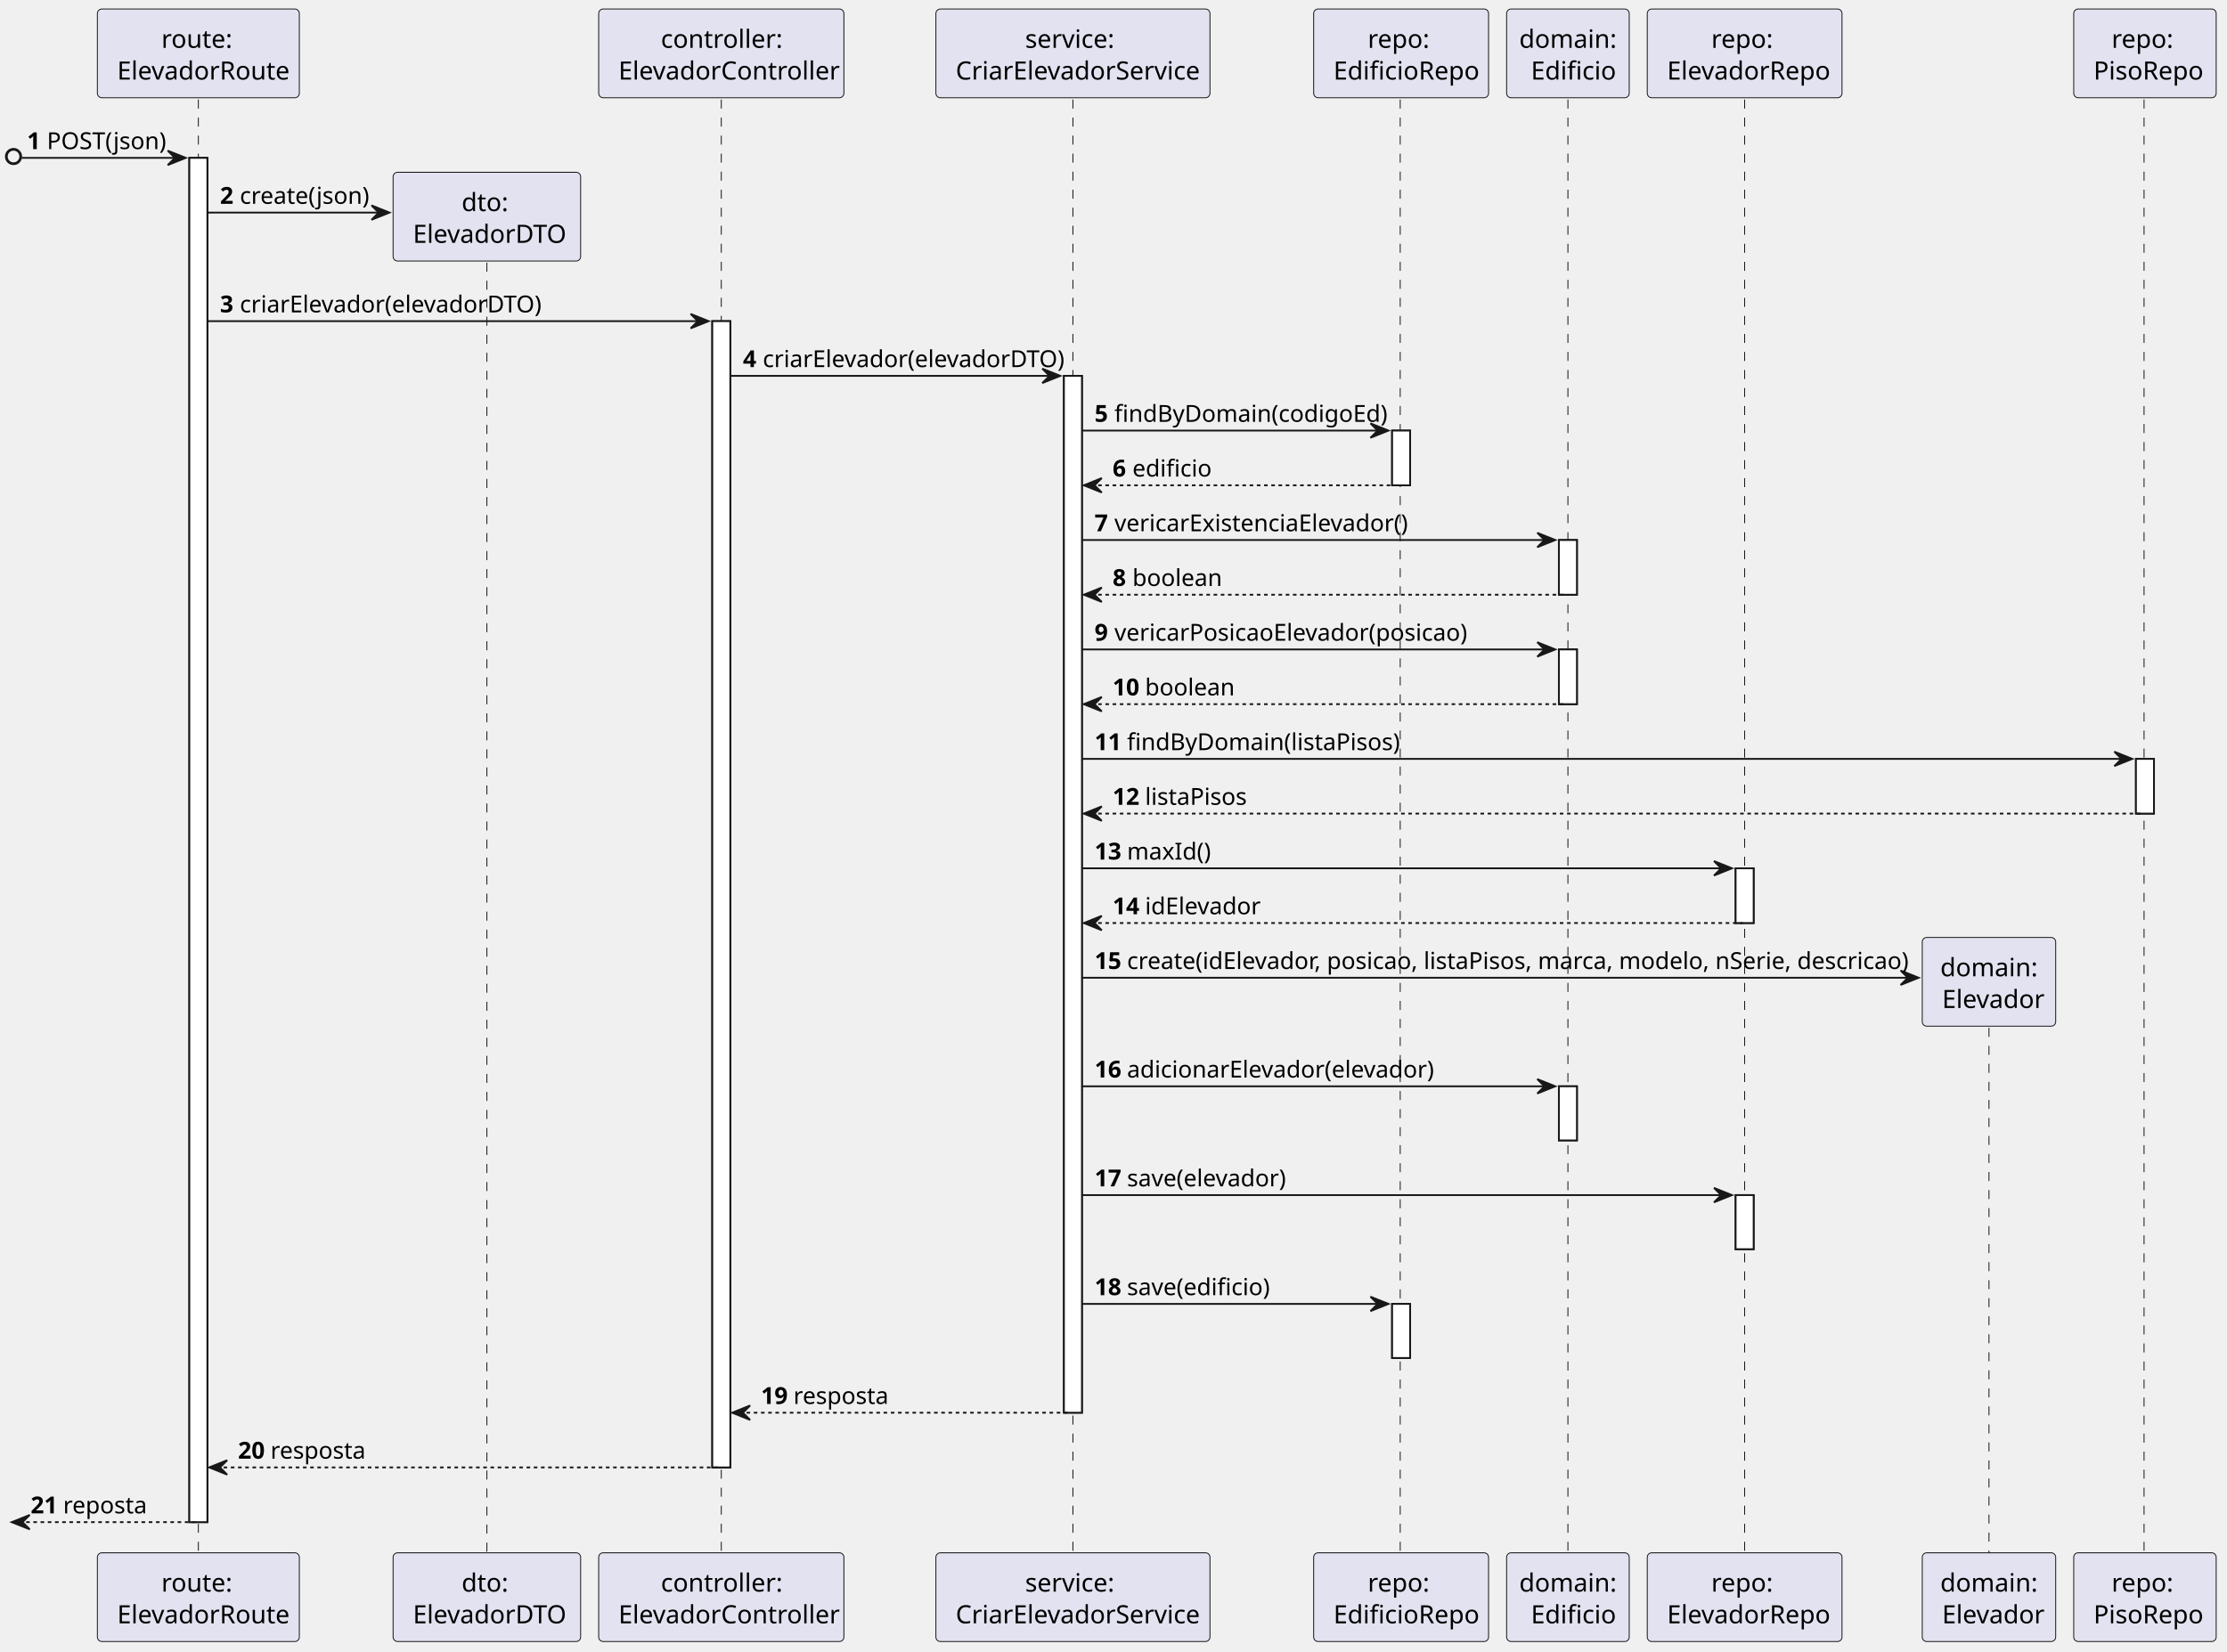
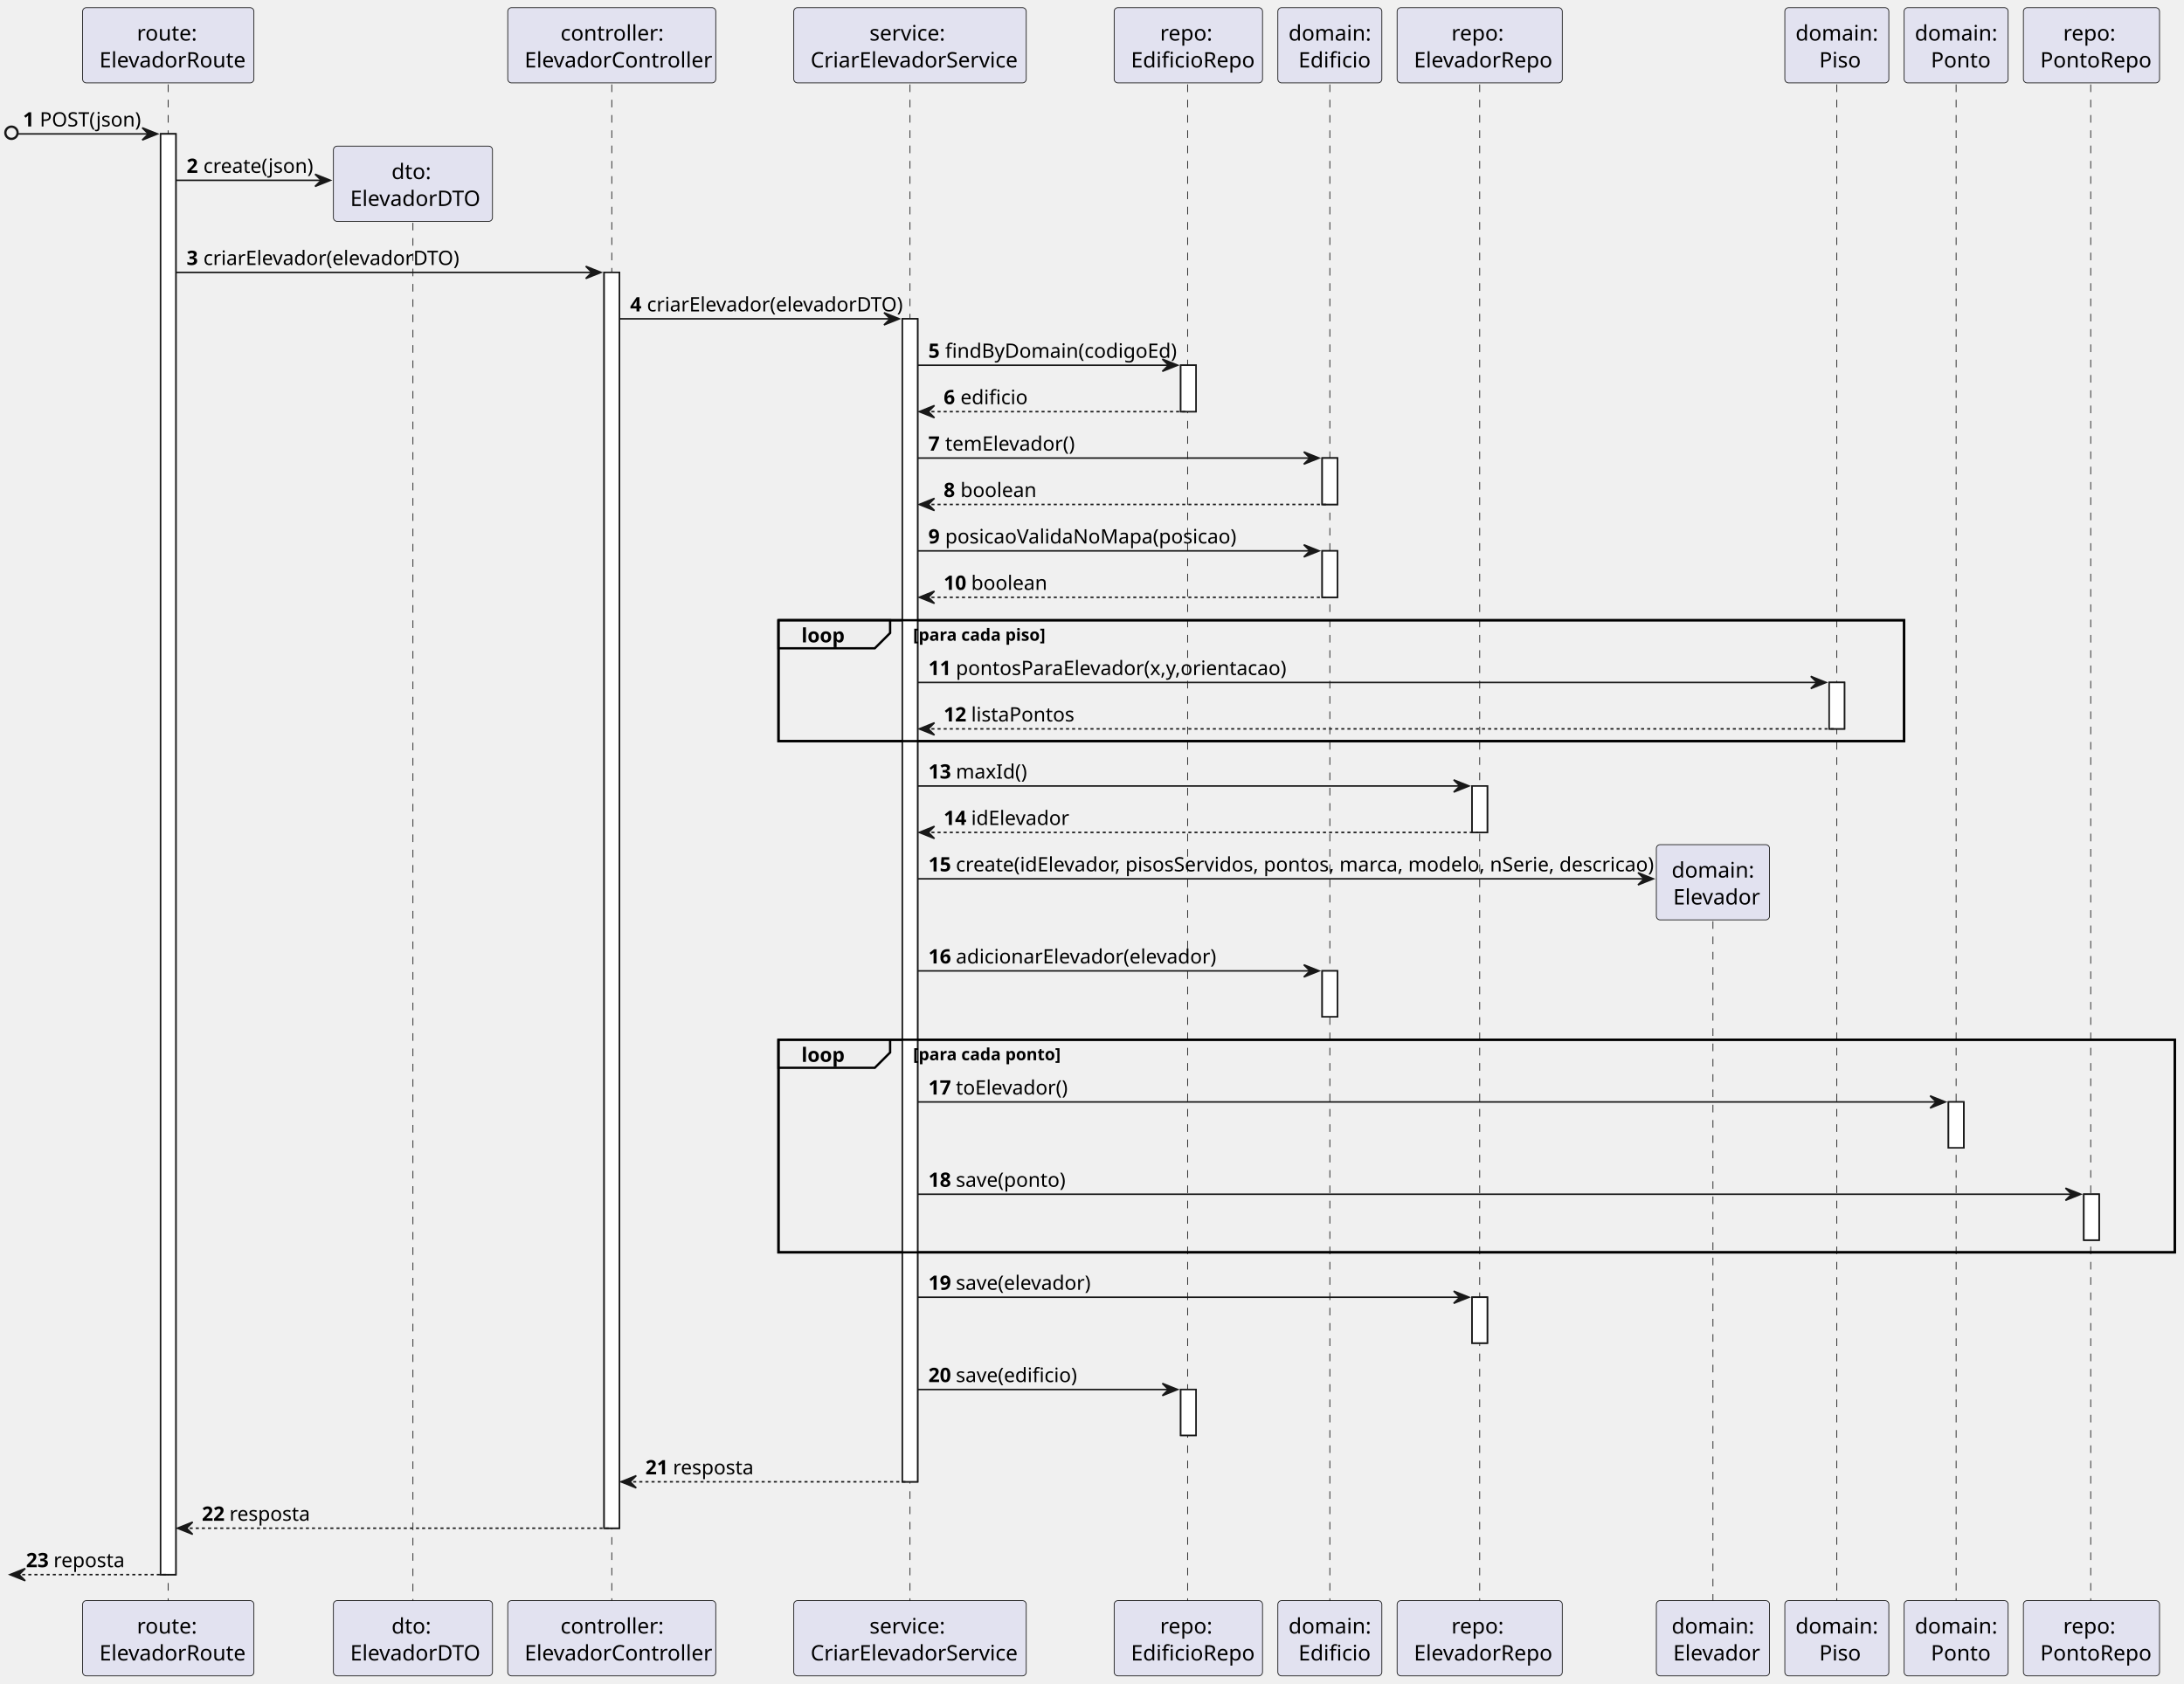
- <svg xmlns="http://www.w3.org/2000/svg" contentStyleType="text/css" height="916px" preserveAspectRatio="none" style="width:1235px;height:916px;background:#FFFFFF;" version="1.1" viewBox="0 0 1235 916" width="1235px" zoomAndPan="magnify">
+ <svg xmlns="http://www.w3.org/2000/svg" contentStyleType="text/css" height="1101px" preserveAspectRatio="none" style="width:1428px;height:1101px;background:#FFFFFF;" version="1.1" viewBox="0 0 1428 1101" width="1428px" zoomAndPan="magnify">
  <defs />
  <g>
-     <rect fill="#FFFFFF" height="756.766" style="stroke:#181818;stroke-width:1.0;" width="10" x="105" y="87.57" />
-     <rect fill="#FFFFFF" height="635.844" style="stroke:#181818;stroke-width:1.0;" width="10" x="395" y="178.141" />
-     <rect fill="#FFFFFF" height="575.141" style="stroke:#181818;stroke-width:1.0;" width="10" x="590" y="208.492" />
+     <rect fill="#FFFFFF" height="942.172" style="stroke:#181818;stroke-width:1.0;" width="10" x="105" y="87.57" />
+     <rect fill="#FFFFFF" height="821.25" style="stroke:#181818;stroke-width:1.0;" width="10" x="395" y="178.141" />
+     <rect fill="#FFFFFF" height="760.547" style="stroke:#181818;stroke-width:1.0;" width="10" x="590" y="208.492" />
    <rect fill="#FFFFFF" height="30.352" style="stroke:#181818;stroke-width:1.0;" width="10" x="772" y="238.844" />
-     <rect fill="#FFFFFF" height="30" style="stroke:#181818;stroke-width:1.0;" width="10" x="772" y="723.281" />
+     <rect fill="#FFFFFF" height="30" style="stroke:#181818;stroke-width:1.0;" width="10" x="772" y="908.688" />
    <rect fill="#FFFFFF" height="30.352" style="stroke:#181818;stroke-width:1.0;" width="10" x="864.5" y="299.547" />
    <rect fill="#FFFFFF" height="30.352" style="stroke:#181818;stroke-width:1.0;" width="10" x="864.5" y="360.25" />
-     <rect fill="#FFFFFF" height="30" style="stroke:#181818;stroke-width:1.0;" width="10" x="864.5" y="602.578" />
-     <rect fill="#FFFFFF" height="30.352" style="stroke:#181818;stroke-width:1.0;" width="10" x="962.5" y="481.656" />
-     <rect fill="#FFFFFF" height="30" style="stroke:#181818;stroke-width:1.0;" width="10" x="962.5" y="662.93" />
-     <rect fill="#FFFFFF" height="30.352" style="stroke:#181818;stroke-width:1.0;" width="10" x="1184.5" y="420.953" />
-     <line style="stroke:#181818;stroke-width:0.5;stroke-dasharray:5.0,5.0;" x1="110" x2="110" y1="55.219" y2="862.336" />
-     <line style="stroke:#181818;stroke-width:0.5;stroke-dasharray:5.0,5.0;" x1="270" x2="270" y1="135.68" y2="862.336" />
-     <line style="stroke:#181818;stroke-width:0.5;stroke-dasharray:5.0,5.0;" x1="400" x2="400" y1="55.219" y2="862.336" />
-     <line style="stroke:#181818;stroke-width:0.5;stroke-dasharray:5.0,5.0;" x1="595" x2="595" y1="55.219" y2="862.336" />
-     <line style="stroke:#181818;stroke-width:0.5;stroke-dasharray:5.0,5.0;" x1="776.5" x2="776.5" y1="55.219" y2="862.336" />
-     <line style="stroke:#181818;stroke-width:0.5;stroke-dasharray:5.0,5.0;" x1="869.5" x2="869.5" y1="55.219" y2="862.336" />
-     <line style="stroke:#181818;stroke-width:0.5;stroke-dasharray:5.0,5.0;" x1="967.5" x2="967.5" y1="55.219" y2="862.336" />
-     <line style="stroke:#181818;stroke-width:0.5;stroke-dasharray:5.0,5.0;" x1="1103" x2="1103" y1="560.117" y2="862.336" />
-     <line style="stroke:#181818;stroke-width:0.5;stroke-dasharray:5.0,5.0;" x1="1189" x2="1189" y1="55.219" y2="862.336" />
+     <rect fill="#FFFFFF" height="30" style="stroke:#181818;stroke-width:1.0;" width="10" x="864.5" y="634.93" />
+     <rect fill="#FFFFFF" height="30.352" style="stroke:#181818;stroke-width:1.0;" width="10" x="962.5" y="514.008" />
+     <rect fill="#FFFFFF" height="30" style="stroke:#181818;stroke-width:1.0;" width="10" x="962.5" y="848.336" />
+     <rect fill="#FFFFFF" height="30.352" style="stroke:#181818;stroke-width:1.0;" width="10" x="1196" y="446.305" />
+     <rect fill="#FFFFFF" height="30" style="stroke:#181818;stroke-width:1.0;" width="10" x="1274" y="720.633" />
+     <rect fill="#FFFFFF" height="30" style="stroke:#181818;stroke-width:1.0;" width="10" x="1362.5" y="780.984" />
+     <rect fill="none" height="79.055" style="stroke:#000000;stroke-width:1.5;" width="736" x="509" y="405.602" />
+     <rect fill="none" height="139.055" style="stroke:#000000;stroke-width:1.5;" width="913" x="509" y="679.93" />
+     <line style="stroke:#181818;stroke-width:0.5;stroke-dasharray:5.0,5.0;" x1="110" x2="110" y1="55.219" y2="1047.742" />
+     <line style="stroke:#181818;stroke-width:0.5;stroke-dasharray:5.0,5.0;" x1="270" x2="270" y1="135.68" y2="1047.742" />
+     <line style="stroke:#181818;stroke-width:0.5;stroke-dasharray:5.0,5.0;" x1="400" x2="400" y1="55.219" y2="1047.742" />
+     <line style="stroke:#181818;stroke-width:0.5;stroke-dasharray:5.0,5.0;" x1="595" x2="595" y1="55.219" y2="1047.742" />
+     <line style="stroke:#181818;stroke-width:0.5;stroke-dasharray:5.0,5.0;" x1="776.5" x2="776.5" y1="55.219" y2="1047.742" />
+     <line style="stroke:#181818;stroke-width:0.5;stroke-dasharray:5.0,5.0;" x1="869.5" x2="869.5" y1="55.219" y2="1047.742" />
+     <line style="stroke:#181818;stroke-width:0.5;stroke-dasharray:5.0,5.0;" x1="967.5" x2="967.5" y1="55.219" y2="1047.742" />
+     <line style="stroke:#181818;stroke-width:0.5;stroke-dasharray:5.0,5.0;" x1="1120" x2="1120" y1="592.469" y2="1047.742" />
+     <line style="stroke:#181818;stroke-width:0.5;stroke-dasharray:5.0,5.0;" x1="1201" x2="1201" y1="55.219" y2="1047.742" />
+     <line style="stroke:#181818;stroke-width:0.5;stroke-dasharray:5.0,5.0;" x1="1279" x2="1279" y1="55.219" y2="1047.742" />
+     <line style="stroke:#181818;stroke-width:0.5;stroke-dasharray:5.0,5.0;" x1="1367" x2="1367" y1="55.219" y2="1047.742" />
    <rect fill="#E2E2F0" height="49.219" rx="2.5" ry="2.5" style="stroke:#181818;stroke-width:0.5;" width="112" x="54" y="5" />
    <text fill="#000000" font-family="sans-serif" font-size="14" lengthAdjust="spacing" textLength="37" x="89.5" y="26.533">route:</text>
    <text fill="#000000" font-family="sans-serif" font-size="14" lengthAdjust="spacing" textLength="94" x="65" y="44.143">ElevadorRoute</text>
-     <rect fill="#E2E2F0" height="49.219" rx="2.5" ry="2.5" style="stroke:#181818;stroke-width:0.5;" width="112" x="54" y="861.336" />
-     <text fill="#000000" font-family="sans-serif" font-size="14" lengthAdjust="spacing" textLength="37" x="89.5" y="882.869">route:</text>
-     <text fill="#000000" font-family="sans-serif" font-size="14" lengthAdjust="spacing" textLength="94" x="65" y="900.479">ElevadorRoute</text>
-     <rect fill="#E2E2F0" height="49.219" rx="2.5" ry="2.5" style="stroke:#181818;stroke-width:0.5;" width="104" x="218" y="861.336" />
-     <text fill="#000000" font-family="sans-serif" font-size="14" lengthAdjust="spacing" textLength="24" x="256" y="882.869">dto:</text>
-     <text fill="#000000" font-family="sans-serif" font-size="14" lengthAdjust="spacing" textLength="86" x="229" y="900.479">ElevadorDTO</text>
+     <rect fill="#E2E2F0" height="49.219" rx="2.5" ry="2.5" style="stroke:#181818;stroke-width:0.5;" width="112" x="54" y="1046.742" />
+     <text fill="#000000" font-family="sans-serif" font-size="14" lengthAdjust="spacing" textLength="37" x="89.5" y="1068.275">route:</text>
+     <text fill="#000000" font-family="sans-serif" font-size="14" lengthAdjust="spacing" textLength="94" x="65" y="1085.885">ElevadorRoute</text>
+     <rect fill="#E2E2F0" height="49.219" rx="2.5" ry="2.5" style="stroke:#181818;stroke-width:0.5;" width="104" x="218" y="1046.742" />
+     <text fill="#000000" font-family="sans-serif" font-size="14" lengthAdjust="spacing" textLength="24" x="256" y="1068.275">dto:</text>
+     <text fill="#000000" font-family="sans-serif" font-size="14" lengthAdjust="spacing" textLength="86" x="229" y="1085.885">ElevadorDTO</text>
    <rect fill="#E2E2F0" height="49.219" rx="2.5" ry="2.5" style="stroke:#181818;stroke-width:0.5;" width="136" x="332" y="5" />
    <text fill="#000000" font-family="sans-serif" font-size="14" lengthAdjust="spacing" textLength="63" x="366.5" y="26.533">controller:</text>
    <text fill="#000000" font-family="sans-serif" font-size="14" lengthAdjust="spacing" textLength="118" x="343" y="44.143">ElevadorController</text>
-     <rect fill="#E2E2F0" height="49.219" rx="2.5" ry="2.5" style="stroke:#181818;stroke-width:0.5;" width="136" x="332" y="861.336" />
-     <text fill="#000000" font-family="sans-serif" font-size="14" lengthAdjust="spacing" textLength="63" x="366.5" y="882.869">controller:</text>
-     <text fill="#000000" font-family="sans-serif" font-size="14" lengthAdjust="spacing" textLength="118" x="343" y="900.479">ElevadorController</text>
+     <rect fill="#E2E2F0" height="49.219" rx="2.5" ry="2.5" style="stroke:#181818;stroke-width:0.5;" width="136" x="332" y="1046.742" />
+     <text fill="#000000" font-family="sans-serif" font-size="14" lengthAdjust="spacing" textLength="63" x="366.5" y="1068.275">controller:</text>
+     <text fill="#000000" font-family="sans-serif" font-size="14" lengthAdjust="spacing" textLength="118" x="343" y="1085.885">ElevadorController</text>
    <rect fill="#E2E2F0" height="49.219" rx="2.5" ry="2.5" style="stroke:#181818;stroke-width:0.5;" width="152" x="519" y="5" />
    <text fill="#000000" font-family="sans-serif" font-size="14" lengthAdjust="spacing" textLength="49" x="568.5" y="26.533">service:</text>
    <text fill="#000000" font-family="sans-serif" font-size="14" lengthAdjust="spacing" textLength="134" x="530" y="44.143">CriarElevadorService</text>
-     <rect fill="#E2E2F0" height="49.219" rx="2.5" ry="2.5" style="stroke:#181818;stroke-width:0.5;" width="152" x="519" y="861.336" />
-     <text fill="#000000" font-family="sans-serif" font-size="14" lengthAdjust="spacing" textLength="49" x="568.5" y="882.869">service:</text>
-     <text fill="#000000" font-family="sans-serif" font-size="14" lengthAdjust="spacing" textLength="134" x="530" y="900.479">CriarElevadorService</text>
+     <rect fill="#E2E2F0" height="49.219" rx="2.5" ry="2.5" style="stroke:#181818;stroke-width:0.5;" width="152" x="519" y="1046.742" />
+     <text fill="#000000" font-family="sans-serif" font-size="14" lengthAdjust="spacing" textLength="49" x="568.5" y="1068.275">service:</text>
+     <text fill="#000000" font-family="sans-serif" font-size="14" lengthAdjust="spacing" textLength="134" x="530" y="1085.885">CriarElevadorService</text>
    <rect fill="#E2E2F0" height="49.219" rx="2.5" ry="2.5" style="stroke:#181818;stroke-width:0.5;" width="97" x="728.5" y="5" />
    <text fill="#000000" font-family="sans-serif" font-size="14" lengthAdjust="spacing" textLength="33" x="758.5" y="26.533">repo:</text>
    <text fill="#000000" font-family="sans-serif" font-size="14" lengthAdjust="spacing" textLength="79" x="739.5" y="44.143">EdificioRepo</text>
-     <rect fill="#E2E2F0" height="49.219" rx="2.5" ry="2.5" style="stroke:#181818;stroke-width:0.5;" width="97" x="728.5" y="861.336" />
-     <text fill="#000000" font-family="sans-serif" font-size="14" lengthAdjust="spacing" textLength="33" x="758.5" y="882.869">repo:</text>
-     <text fill="#000000" font-family="sans-serif" font-size="14" lengthAdjust="spacing" textLength="79" x="739.5" y="900.479">EdificioRepo</text>
+     <rect fill="#E2E2F0" height="49.219" rx="2.5" ry="2.5" style="stroke:#181818;stroke-width:0.5;" width="97" x="728.5" y="1046.742" />
+     <text fill="#000000" font-family="sans-serif" font-size="14" lengthAdjust="spacing" textLength="33" x="758.5" y="1068.275">repo:</text>
+     <text fill="#000000" font-family="sans-serif" font-size="14" lengthAdjust="spacing" textLength="79" x="739.5" y="1085.885">EdificioRepo</text>
    <rect fill="#E2E2F0" height="49.219" rx="2.5" ry="2.5" style="stroke:#181818;stroke-width:0.5;" width="68" x="835.5" y="5" />
    <text fill="#000000" font-family="sans-serif" font-size="14" lengthAdjust="spacing" textLength="50" x="842.5" y="26.533">domain:</text>
    <text fill="#000000" font-family="sans-serif" font-size="14" lengthAdjust="spacing" textLength="45" x="849" y="44.143">Edificio</text>
-     <rect fill="#E2E2F0" height="49.219" rx="2.5" ry="2.5" style="stroke:#181818;stroke-width:0.5;" width="68" x="835.5" y="861.336" />
-     <text fill="#000000" font-family="sans-serif" font-size="14" lengthAdjust="spacing" textLength="50" x="842.5" y="882.869">domain:</text>
-     <text fill="#000000" font-family="sans-serif" font-size="14" lengthAdjust="spacing" textLength="45" x="849" y="900.479">Edificio</text>
+     <rect fill="#E2E2F0" height="49.219" rx="2.5" ry="2.5" style="stroke:#181818;stroke-width:0.5;" width="68" x="835.5" y="1046.742" />
+     <text fill="#000000" font-family="sans-serif" font-size="14" lengthAdjust="spacing" textLength="50" x="842.5" y="1068.275">domain:</text>
+     <text fill="#000000" font-family="sans-serif" font-size="14" lengthAdjust="spacing" textLength="45" x="849" y="1085.885">Edificio</text>
    <rect fill="#E2E2F0" height="49.219" rx="2.5" ry="2.5" style="stroke:#181818;stroke-width:0.5;" width="108" x="913.5" y="5" />
    <text fill="#000000" font-family="sans-serif" font-size="14" lengthAdjust="spacing" textLength="33" x="949" y="26.533">repo:</text>
    <text fill="#000000" font-family="sans-serif" font-size="14" lengthAdjust="spacing" textLength="90" x="924.5" y="44.143">ElevadorRepo</text>
-     <rect fill="#E2E2F0" height="49.219" rx="2.5" ry="2.5" style="stroke:#181818;stroke-width:0.5;" width="108" x="913.5" y="861.336" />
-     <text fill="#000000" font-family="sans-serif" font-size="14" lengthAdjust="spacing" textLength="33" x="949" y="882.869">repo:</text>
-     <text fill="#000000" font-family="sans-serif" font-size="14" lengthAdjust="spacing" textLength="90" x="924.5" y="900.479">ElevadorRepo</text>
-     <rect fill="#E2E2F0" height="49.219" rx="2.5" ry="2.5" style="stroke:#181818;stroke-width:0.5;" width="74" x="1066" y="861.336" />
-     <text fill="#000000" font-family="sans-serif" font-size="14" lengthAdjust="spacing" textLength="50" x="1076" y="882.869">domain:</text>
-     <text fill="#000000" font-family="sans-serif" font-size="14" lengthAdjust="spacing" textLength="56" x="1077" y="900.479">Elevador</text>
-     <rect fill="#E2E2F0" height="49.219" rx="2.5" ry="2.5" style="stroke:#181818;stroke-width:0.5;" width="79" x="1150" y="5" />
-     <text fill="#000000" font-family="sans-serif" font-size="14" lengthAdjust="spacing" textLength="33" x="1171" y="26.533">repo:</text>
-     <text fill="#000000" font-family="sans-serif" font-size="14" lengthAdjust="spacing" textLength="61" x="1161" y="44.143">PisoRepo</text>
-     <rect fill="#E2E2F0" height="49.219" rx="2.5" ry="2.5" style="stroke:#181818;stroke-width:0.5;" width="79" x="1150" y="861.336" />
-     <text fill="#000000" font-family="sans-serif" font-size="14" lengthAdjust="spacing" textLength="33" x="1171" y="882.869">repo:</text>
-     <text fill="#000000" font-family="sans-serif" font-size="14" lengthAdjust="spacing" textLength="61" x="1161" y="900.479">PisoRepo</text>
-     <rect fill="#FFFFFF" height="756.766" style="stroke:#181818;stroke-width:1.0;" width="10" x="105" y="87.57" />
-     <rect fill="#FFFFFF" height="635.844" style="stroke:#181818;stroke-width:1.0;" width="10" x="395" y="178.141" />
-     <rect fill="#FFFFFF" height="575.141" style="stroke:#181818;stroke-width:1.0;" width="10" x="590" y="208.492" />
+     <rect fill="#E2E2F0" height="49.219" rx="2.5" ry="2.5" style="stroke:#181818;stroke-width:0.5;" width="108" x="913.5" y="1046.742" />
+     <text fill="#000000" font-family="sans-serif" font-size="14" lengthAdjust="spacing" textLength="33" x="949" y="1068.275">repo:</text>
+     <text fill="#000000" font-family="sans-serif" font-size="14" lengthAdjust="spacing" textLength="90" x="924.5" y="1085.885">ElevadorRepo</text>
+     <rect fill="#E2E2F0" height="49.219" rx="2.5" ry="2.5" style="stroke:#181818;stroke-width:0.5;" width="74" x="1083" y="1046.742" />
+     <text fill="#000000" font-family="sans-serif" font-size="14" lengthAdjust="spacing" textLength="50" x="1093" y="1068.275">domain:</text>
+     <text fill="#000000" font-family="sans-serif" font-size="14" lengthAdjust="spacing" textLength="56" x="1094" y="1085.885">Elevador</text>
+     <rect fill="#E2E2F0" height="49.219" rx="2.5" ry="2.5" style="stroke:#181818;stroke-width:0.5;" width="68" x="1167" y="5" />
+     <text fill="#000000" font-family="sans-serif" font-size="14" lengthAdjust="spacing" textLength="50" x="1174" y="26.533">domain:</text>
+     <text fill="#000000" font-family="sans-serif" font-size="14" lengthAdjust="spacing" textLength="27" x="1189.5" y="44.143">Piso</text>
+     <rect fill="#E2E2F0" height="49.219" rx="2.5" ry="2.5" style="stroke:#181818;stroke-width:0.5;" width="68" x="1167" y="1046.742" />
+     <text fill="#000000" font-family="sans-serif" font-size="14" lengthAdjust="spacing" textLength="50" x="1174" y="1068.275">domain:</text>
+     <text fill="#000000" font-family="sans-serif" font-size="14" lengthAdjust="spacing" textLength="27" x="1189.5" y="1085.885">Piso</text>
+     <rect fill="#E2E2F0" height="49.219" rx="2.5" ry="2.5" style="stroke:#181818;stroke-width:0.5;" width="68" x="1245" y="5" />
+     <text fill="#000000" font-family="sans-serif" font-size="14" lengthAdjust="spacing" textLength="50" x="1252" y="26.533">domain:</text>
+     <text fill="#000000" font-family="sans-serif" font-size="14" lengthAdjust="spacing" textLength="37" x="1262.5" y="44.143">Ponto</text>
+     <rect fill="#E2E2F0" height="49.219" rx="2.5" ry="2.5" style="stroke:#181818;stroke-width:0.5;" width="68" x="1245" y="1046.742" />
+     <text fill="#000000" font-family="sans-serif" font-size="14" lengthAdjust="spacing" textLength="50" x="1252" y="1068.275">domain:</text>
+     <text fill="#000000" font-family="sans-serif" font-size="14" lengthAdjust="spacing" textLength="37" x="1262.5" y="1085.885">Ponto</text>
+     <rect fill="#E2E2F0" height="49.219" rx="2.5" ry="2.5" style="stroke:#181818;stroke-width:0.5;" width="89" x="1323" y="5" />
+     <text fill="#000000" font-family="sans-serif" font-size="14" lengthAdjust="spacing" textLength="33" x="1349" y="26.533">repo:</text>
+     <text fill="#000000" font-family="sans-serif" font-size="14" lengthAdjust="spacing" textLength="71" x="1334" y="44.143">PontoRepo</text>
+     <rect fill="#E2E2F0" height="49.219" rx="2.5" ry="2.5" style="stroke:#181818;stroke-width:0.5;" width="89" x="1323" y="1046.742" />
+     <text fill="#000000" font-family="sans-serif" font-size="14" lengthAdjust="spacing" textLength="33" x="1349" y="1068.275">repo:</text>
+     <text fill="#000000" font-family="sans-serif" font-size="14" lengthAdjust="spacing" textLength="71" x="1334" y="1085.885">PontoRepo</text>
+     <rect fill="#FFFFFF" height="942.172" style="stroke:#181818;stroke-width:1.0;" width="10" x="105" y="87.57" />
+     <rect fill="#FFFFFF" height="821.25" style="stroke:#181818;stroke-width:1.0;" width="10" x="395" y="178.141" />
+     <rect fill="#FFFFFF" height="760.547" style="stroke:#181818;stroke-width:1.0;" width="10" x="590" y="208.492" />
    <rect fill="#FFFFFF" height="30.352" style="stroke:#181818;stroke-width:1.0;" width="10" x="772" y="238.844" />
-     <rect fill="#FFFFFF" height="30" style="stroke:#181818;stroke-width:1.0;" width="10" x="772" y="723.281" />
+     <rect fill="#FFFFFF" height="30" style="stroke:#181818;stroke-width:1.0;" width="10" x="772" y="908.688" />
    <rect fill="#FFFFFF" height="30.352" style="stroke:#181818;stroke-width:1.0;" width="10" x="864.5" y="299.547" />
    <rect fill="#FFFFFF" height="30.352" style="stroke:#181818;stroke-width:1.0;" width="10" x="864.5" y="360.25" />
-     <rect fill="#FFFFFF" height="30" style="stroke:#181818;stroke-width:1.0;" width="10" x="864.5" y="602.578" />
-     <rect fill="#FFFFFF" height="30.352" style="stroke:#181818;stroke-width:1.0;" width="10" x="962.5" y="481.656" />
-     <rect fill="#FFFFFF" height="30" style="stroke:#181818;stroke-width:1.0;" width="10" x="962.5" y="662.93" />
-     <rect fill="#FFFFFF" height="30.352" style="stroke:#181818;stroke-width:1.0;" width="10" x="1184.5" y="420.953" />
+     <rect fill="#FFFFFF" height="30" style="stroke:#181818;stroke-width:1.0;" width="10" x="864.5" y="634.93" />
+     <rect fill="#FFFFFF" height="30.352" style="stroke:#181818;stroke-width:1.0;" width="10" x="962.5" y="514.008" />
+     <rect fill="#FFFFFF" height="30" style="stroke:#181818;stroke-width:1.0;" width="10" x="962.5" y="848.336" />
+     <rect fill="#FFFFFF" height="30.352" style="stroke:#181818;stroke-width:1.0;" width="10" x="1196" y="446.305" />
+     <rect fill="#FFFFFF" height="30" style="stroke:#181818;stroke-width:1.0;" width="10" x="1274" y="720.633" />
+     <rect fill="#FFFFFF" height="30" style="stroke:#181818;stroke-width:1.0;" width="10" x="1362.5" y="780.984" />
    <ellipse cx="7.5" cy="86.82" fill="none" rx="4" ry="4" style="stroke:#181818;stroke-width:1.5;" />
    <polygon fill="#181818" points="93,83.57,103,87.57,93,91.57,97,87.57" style="stroke:#181818;stroke-width:1.0;" />
    <line style="stroke:#181818;stroke-width:1.0;" x1="12" x2="99" y1="87.57" y2="87.57" />
    <text fill="#000000" font-family="sans-serif" font-size="13" font-weight="bold" lengthAdjust="spacing" textLength="7" x="15" y="82.714">1</text>
    <text fill="#000000" font-family="sans-serif" font-size="13" lengthAdjust="spacing" textLength="67" x="26" y="82.714">POST(json)</text>
    <polygon fill="#181818" points="206,113.922,216,117.922,206,121.922,210,117.922" style="stroke:#181818;stroke-width:1.0;" />
    <line style="stroke:#181818;stroke-width:1.0;" x1="115" x2="212" y1="117.922" y2="117.922" />
    <text fill="#000000" font-family="sans-serif" font-size="13" font-weight="bold" lengthAdjust="spacing" textLength="7" x="122" y="113.065">2</text>
    <text fill="#000000" font-family="sans-serif" font-size="13" lengthAdjust="spacing" textLength="68" x="133" y="113.065">create(json)</text>
    <rect fill="#E2E2F0" height="49.219" rx="2.5" ry="2.5" style="stroke:#181818;stroke-width:0.5;" width="104" x="218" y="95.57" />
    <text fill="#000000" font-family="sans-serif" font-size="14" lengthAdjust="spacing" textLength="24" x="256" y="117.103">dto:</text>
    <text fill="#000000" font-family="sans-serif" font-size="14" lengthAdjust="spacing" textLength="86" x="229" y="134.713">ElevadorDTO</text>
    <polygon fill="#181818" points="383,174.141,393,178.141,383,182.141,387,178.141" style="stroke:#181818;stroke-width:1.0;" />
    <line style="stroke:#181818;stroke-width:1.0;" x1="115" x2="389" y1="178.141" y2="178.141" />
    <text fill="#000000" font-family="sans-serif" font-size="13" font-weight="bold" lengthAdjust="spacing" textLength="7" x="122" y="173.284">3</text>
    <text fill="#000000" font-family="sans-serif" font-size="13" lengthAdjust="spacing" textLength="155" x="133" y="173.284">criarElevador(elevadorDTO)</text>
    <polygon fill="#181818" points="578,204.492,588,208.492,578,212.492,582,208.492" style="stroke:#181818;stroke-width:1.0;" />
    <line style="stroke:#181818;stroke-width:1.0;" x1="405" x2="584" y1="208.492" y2="208.492" />
    <text fill="#000000" font-family="sans-serif" font-size="13" font-weight="bold" lengthAdjust="spacing" textLength="7" x="412" y="203.636">4</text>
    <text fill="#000000" font-family="sans-serif" font-size="13" lengthAdjust="spacing" textLength="155" x="423" y="203.636">criarElevador(elevadorDTO)</text>
    <polygon fill="#181818" points="760,234.844,770,238.844,760,242.844,764,238.844" style="stroke:#181818;stroke-width:1.0;" />
    <line style="stroke:#181818;stroke-width:1.0;" x1="600" x2="766" y1="238.844" y2="238.844" />
    <text fill="#000000" font-family="sans-serif" font-size="13" font-weight="bold" lengthAdjust="spacing" textLength="7" x="607" y="233.987">5</text>
    <text fill="#000000" font-family="sans-serif" font-size="13" lengthAdjust="spacing" textLength="142" x="618" y="233.987">findByDomain(codigoEd)</text>
    <polygon fill="#181818" points="611,265.195,601,269.195,611,273.195,607,269.195" style="stroke:#181818;stroke-width:1.0;" />
    <line style="stroke:#181818;stroke-width:1.0;stroke-dasharray:2.0,2.0;" x1="605" x2="776" y1="269.195" y2="269.195" />
    <text fill="#000000" font-family="sans-serif" font-size="13" font-weight="bold" lengthAdjust="spacing" textLength="7" x="617" y="264.339">6</text>
    <text fill="#000000" font-family="sans-serif" font-size="13" lengthAdjust="spacing" textLength="40" x="628" y="264.339">edificio</text>
    <polygon fill="#181818" points="852.5,295.547,862.5,299.547,852.5,303.547,856.5,299.547" style="stroke:#181818;stroke-width:1.0;" />
    <line style="stroke:#181818;stroke-width:1.0;" x1="600" x2="858.5" y1="299.547" y2="299.547" />
    <text fill="#000000" font-family="sans-serif" font-size="13" font-weight="bold" lengthAdjust="spacing" textLength="7" x="607" y="294.69">7</text>
-     <text fill="#000000" font-family="sans-serif" font-size="13" lengthAdjust="spacing" textLength="155" x="618" y="294.69">vericarExistenciaElevador()</text>
+     <text fill="#000000" font-family="sans-serif" font-size="13" lengthAdjust="spacing" textLength="79" x="618" y="294.69">temElevador()</text>
    <polygon fill="#181818" points="611,325.898,601,329.898,611,333.898,607,329.898" style="stroke:#181818;stroke-width:1.0;" />
    <line style="stroke:#181818;stroke-width:1.0;stroke-dasharray:2.0,2.0;" x1="605" x2="868.5" y1="329.898" y2="329.898" />
    <text fill="#000000" font-family="sans-serif" font-size="13" font-weight="bold" lengthAdjust="spacing" textLength="7" x="617" y="325.042">8</text>
    <text fill="#000000" font-family="sans-serif" font-size="13" lengthAdjust="spacing" textLength="45" x="628" y="325.042">boolean</text>
    <polygon fill="#181818" points="852.5,356.25,862.5,360.25,852.5,364.25,856.5,360.25" style="stroke:#181818;stroke-width:1.0;" />
    <line style="stroke:#181818;stroke-width:1.0;" x1="600" x2="858.5" y1="360.25" y2="360.25" />
    <text fill="#000000" font-family="sans-serif" font-size="13" font-weight="bold" lengthAdjust="spacing" textLength="7" x="607" y="355.394">9</text>
-     <text fill="#000000" font-family="sans-serif" font-size="13" lengthAdjust="spacing" textLength="186" x="618" y="355.394">vericarPosicaoElevador(posicao)</text>
+     <text fill="#000000" font-family="sans-serif" font-size="13" lengthAdjust="spacing" textLength="182" x="618" y="355.394">posicaoValidaNoMapa(posicao)</text>
    <polygon fill="#181818" points="611,386.602,601,390.602,611,394.602,607,390.602" style="stroke:#181818;stroke-width:1.0;" />
    <line style="stroke:#181818;stroke-width:1.0;stroke-dasharray:2.0,2.0;" x1="605" x2="868.5" y1="390.602" y2="390.602" />
    <text fill="#000000" font-family="sans-serif" font-size="13" font-weight="bold" lengthAdjust="spacing" textLength="14" x="617" y="385.745">10</text>
    <text fill="#000000" font-family="sans-serif" font-size="13" lengthAdjust="spacing" textLength="45" x="635" y="385.745">boolean</text>
-     <polygon fill="#181818" points="1172.5,416.953,1182.5,420.953,1172.5,424.953,1176.5,420.953" style="stroke:#181818;stroke-width:1.0;" />
-     <line style="stroke:#181818;stroke-width:1.0;" x1="600" x2="1178.5" y1="420.953" y2="420.953" />
-     <text fill="#000000" font-family="sans-serif" font-size="13" font-weight="bold" lengthAdjust="spacing" textLength="14" x="607" y="416.097">11</text>
-     <text fill="#000000" font-family="sans-serif" font-size="13" lengthAdjust="spacing" textLength="145" x="625" y="416.097">findByDomain(listaPisos)</text>
-     <polygon fill="#181818" points="611,447.305,601,451.305,611,455.305,607,451.305" style="stroke:#181818;stroke-width:1.0;" />
-     <line style="stroke:#181818;stroke-width:1.0;stroke-dasharray:2.0,2.0;" x1="605" x2="1188.5" y1="451.305" y2="451.305" />
-     <text fill="#000000" font-family="sans-serif" font-size="13" font-weight="bold" lengthAdjust="spacing" textLength="14" x="617" y="446.448">12</text>
-     <text fill="#000000" font-family="sans-serif" font-size="13" lengthAdjust="spacing" textLength="57" x="635" y="446.448">listaPisos</text>
-     <polygon fill="#181818" points="950.5,477.656,960.5,481.656,950.5,485.656,954.5,481.656" style="stroke:#181818;stroke-width:1.0;" />
-     <line style="stroke:#181818;stroke-width:1.0;" x1="600" x2="956.5" y1="481.656" y2="481.656" />
-     <text fill="#000000" font-family="sans-serif" font-size="13" font-weight="bold" lengthAdjust="spacing" textLength="14" x="607" y="476.8">13</text>
-     <text fill="#000000" font-family="sans-serif" font-size="13" lengthAdjust="spacing" textLength="43" x="625" y="476.8">maxId()</text>
-     <polygon fill="#181818" points="611,508.008,601,512.008,611,516.008,607,512.008" style="stroke:#181818;stroke-width:1.0;" />
-     <line style="stroke:#181818;stroke-width:1.0;stroke-dasharray:2.0,2.0;" x1="605" x2="966.5" y1="512.008" y2="512.008" />
-     <text fill="#000000" font-family="sans-serif" font-size="13" font-weight="bold" lengthAdjust="spacing" textLength="14" x="617" y="507.151">14</text>
-     <text fill="#000000" font-family="sans-serif" font-size="13" lengthAdjust="spacing" textLength="59" x="635" y="507.151">idElevador</text>
-     <polygon fill="#181818" points="1054,538.359,1064,542.359,1054,546.359,1058,542.359" style="stroke:#181818;stroke-width:1.0;" />
-     <line style="stroke:#181818;stroke-width:1.0;" x1="600" x2="1060" y1="542.359" y2="542.359" />
-     <text fill="#000000" font-family="sans-serif" font-size="13" font-weight="bold" lengthAdjust="spacing" textLength="14" x="607" y="537.503">15</text>
-     <text fill="#000000" font-family="sans-serif" font-size="13" lengthAdjust="spacing" textLength="424" x="625" y="537.503">create(idElevador, posicao, listaPisos, marca, modelo, nSerie, descricao)</text>
-     <rect fill="#E2E2F0" height="49.219" rx="2.5" ry="2.5" style="stroke:#181818;stroke-width:0.5;" width="74" x="1066" y="520.008" />
-     <text fill="#000000" font-family="sans-serif" font-size="14" lengthAdjust="spacing" textLength="50" x="1076" y="541.541">domain:</text>
-     <text fill="#000000" font-family="sans-serif" font-size="14" lengthAdjust="spacing" textLength="56" x="1077" y="559.15">Elevador</text>
-     <polygon fill="#181818" points="852.5,598.578,862.5,602.578,852.5,606.578,856.5,602.578" style="stroke:#181818;stroke-width:1.0;" />
-     <line style="stroke:#181818;stroke-width:1.0;" x1="600" x2="858.5" y1="602.578" y2="602.578" />
-     <text fill="#000000" font-family="sans-serif" font-size="13" font-weight="bold" lengthAdjust="spacing" textLength="14" x="607" y="597.722">16</text>
-     <text fill="#000000" font-family="sans-serif" font-size="13" lengthAdjust="spacing" textLength="156" x="625" y="597.722">adicionarElevador(elevador)</text>
-     <polygon fill="#181818" points="950.5,658.93,960.5,662.93,950.5,666.93,954.5,662.93" style="stroke:#181818;stroke-width:1.0;" />
-     <line style="stroke:#181818;stroke-width:1.0;" x1="600" x2="956.5" y1="662.93" y2="662.93" />
-     <text fill="#000000" font-family="sans-serif" font-size="13" font-weight="bold" lengthAdjust="spacing" textLength="14" x="607" y="658.073">17</text>
-     <text fill="#000000" font-family="sans-serif" font-size="13" lengthAdjust="spacing" textLength="81" x="625" y="658.073">save(elevador)</text>
-     <polygon fill="#181818" points="760,719.281,770,723.281,760,727.281,764,723.281" style="stroke:#181818;stroke-width:1.0;" />
-     <line style="stroke:#181818;stroke-width:1.0;" x1="600" x2="766" y1="723.281" y2="723.281" />
-     <text fill="#000000" font-family="sans-serif" font-size="13" font-weight="bold" lengthAdjust="spacing" textLength="14" x="607" y="718.425">18</text>
-     <text fill="#000000" font-family="sans-serif" font-size="13" lengthAdjust="spacing" textLength="74" x="625" y="718.425">save(edificio)</text>
-     <polygon fill="#181818" points="416,779.633,406,783.633,416,787.633,412,783.633" style="stroke:#181818;stroke-width:1.0;" />
-     <line style="stroke:#181818;stroke-width:1.0;stroke-dasharray:2.0,2.0;" x1="410" x2="594" y1="783.633" y2="783.633" />
-     <text fill="#000000" font-family="sans-serif" font-size="13" font-weight="bold" lengthAdjust="spacing" textLength="14" x="422" y="778.776">19</text>
-     <text fill="#000000" font-family="sans-serif" font-size="13" lengthAdjust="spacing" textLength="50" x="440" y="778.776">resposta</text>
-     <polygon fill="#181818" points="126,809.984,116,813.984,126,817.984,122,813.984" style="stroke:#181818;stroke-width:1.0;" />
-     <line style="stroke:#181818;stroke-width:1.0;stroke-dasharray:2.0,2.0;" x1="120" x2="399" y1="813.984" y2="813.984" />
-     <text fill="#000000" font-family="sans-serif" font-size="13" font-weight="bold" lengthAdjust="spacing" textLength="14" x="132" y="809.128">20</text>
-     <text fill="#000000" font-family="sans-serif" font-size="13" lengthAdjust="spacing" textLength="50" x="150" y="809.128">resposta</text>
-     <polygon fill="#181818" points="16.5,840.336,6.5,844.336,16.5,848.336,12.5,844.336" style="stroke:#181818;stroke-width:1.0;" />
-     <line style="stroke:#181818;stroke-width:1.0;stroke-dasharray:2.0,2.0;" x1="14.5" x2="109" y1="844.336" y2="844.336" />
-     <text fill="#000000" font-family="sans-serif" font-size="13" font-weight="bold" lengthAdjust="spacing" textLength="14" x="17" y="839.48">21</text>
-     <text fill="#000000" font-family="sans-serif" font-size="13" lengthAdjust="spacing" textLength="43" x="35" y="839.48">reposta</text>
+     <path d="M509,405.602 L582,405.602 L582,413.953 L572,423.953 L509,423.953 L509,405.602 " fill="#EEEEEE" style="stroke:#000000;stroke-width:1.5;" />
+     <rect fill="none" height="79.055" style="stroke:#000000;stroke-width:1.5;" width="736" x="509" y="405.602" />
+     <text fill="#000000" font-family="sans-serif" font-size="13" font-weight="bold" lengthAdjust="spacing" textLength="28" x="524" y="420.097">loop</text>
+     <text fill="#000000" font-family="sans-serif" font-size="11" font-weight="bold" lengthAdjust="spacing" textLength="87" x="597" y="419.021">[para cada piso]</text>
+     <polygon fill="#181818" points="1184,442.305,1194,446.305,1184,450.305,1188,446.305" style="stroke:#181818;stroke-width:1.0;" />
+     <line style="stroke:#181818;stroke-width:1.0;" x1="600" x2="1190" y1="446.305" y2="446.305" />
+     <text fill="#000000" font-family="sans-serif" font-size="13" font-weight="bold" lengthAdjust="spacing" textLength="14" x="607" y="441.448">11</text>
+     <text fill="#000000" font-family="sans-serif" font-size="13" lengthAdjust="spacing" textLength="205" x="625" y="441.448">pontosParaElevador(x,y,orientacao)</text>
+     <polygon fill="#181818" points="611,472.656,601,476.656,611,480.656,607,476.656" style="stroke:#181818;stroke-width:1.0;" />
+     <line style="stroke:#181818;stroke-width:1.0;stroke-dasharray:2.0,2.0;" x1="605" x2="1200" y1="476.656" y2="476.656" />
+     <text fill="#000000" font-family="sans-serif" font-size="13" font-weight="bold" lengthAdjust="spacing" textLength="14" x="617" y="471.8">12</text>
+     <text fill="#000000" font-family="sans-serif" font-size="13" lengthAdjust="spacing" textLength="65" x="635" y="471.8">listaPontos</text>
+     <polygon fill="#181818" points="950.5,510.008,960.5,514.008,950.5,518.008,954.5,514.008" style="stroke:#181818;stroke-width:1.0;" />
+     <line style="stroke:#181818;stroke-width:1.0;" x1="600" x2="956.5" y1="514.008" y2="514.008" />
+     <text fill="#000000" font-family="sans-serif" font-size="13" font-weight="bold" lengthAdjust="spacing" textLength="14" x="607" y="509.151">13</text>
+     <text fill="#000000" font-family="sans-serif" font-size="13" lengthAdjust="spacing" textLength="43" x="625" y="509.151">maxId()</text>
+     <polygon fill="#181818" points="611,540.359,601,544.359,611,548.359,607,544.359" style="stroke:#181818;stroke-width:1.0;" />
+     <line style="stroke:#181818;stroke-width:1.0;stroke-dasharray:2.0,2.0;" x1="605" x2="966.5" y1="544.359" y2="544.359" />
+     <text fill="#000000" font-family="sans-serif" font-size="13" font-weight="bold" lengthAdjust="spacing" textLength="14" x="617" y="539.503">14</text>
+     <text fill="#000000" font-family="sans-serif" font-size="13" lengthAdjust="spacing" textLength="59" x="635" y="539.503">idElevador</text>
+     <polygon fill="#181818" points="1071,570.711,1081,574.711,1071,578.711,1075,574.711" style="stroke:#181818;stroke-width:1.0;" />
+     <line style="stroke:#181818;stroke-width:1.0;" x1="600" x2="1077" y1="574.711" y2="574.711" />
+     <text fill="#000000" font-family="sans-serif" font-size="13" font-weight="bold" lengthAdjust="spacing" textLength="14" x="607" y="569.855">15</text>
+     <text fill="#000000" font-family="sans-serif" font-size="13" lengthAdjust="spacing" textLength="441" x="625" y="569.855">create(idElevador, pisosServidos, pontos, marca, modelo, nSerie, descricao)</text>
+     <rect fill="#E2E2F0" height="49.219" rx="2.5" ry="2.5" style="stroke:#181818;stroke-width:0.5;" width="74" x="1083" y="552.359" />
+     <text fill="#000000" font-family="sans-serif" font-size="14" lengthAdjust="spacing" textLength="50" x="1093" y="573.893">domain:</text>
+     <text fill="#000000" font-family="sans-serif" font-size="14" lengthAdjust="spacing" textLength="56" x="1094" y="591.502">Elevador</text>
+     <polygon fill="#181818" points="852.5,630.93,862.5,634.93,852.5,638.93,856.5,634.93" style="stroke:#181818;stroke-width:1.0;" />
+     <line style="stroke:#181818;stroke-width:1.0;" x1="600" x2="858.5" y1="634.93" y2="634.93" />
+     <text fill="#000000" font-family="sans-serif" font-size="13" font-weight="bold" lengthAdjust="spacing" textLength="14" x="607" y="630.073">16</text>
+     <text fill="#000000" font-family="sans-serif" font-size="13" lengthAdjust="spacing" textLength="156" x="625" y="630.073">adicionarElevador(elevador)</text>
+     <path d="M509,679.93 L582,679.93 L582,688.281 L572,698.281 L509,698.281 L509,679.93 " fill="#EEEEEE" style="stroke:#000000;stroke-width:1.5;" />
+     <rect fill="none" height="139.055" style="stroke:#000000;stroke-width:1.5;" width="913" x="509" y="679.93" />
+     <text fill="#000000" font-family="sans-serif" font-size="13" font-weight="bold" lengthAdjust="spacing" textLength="28" x="524" y="694.425">loop</text>
+     <text fill="#000000" font-family="sans-serif" font-size="11" font-weight="bold" lengthAdjust="spacing" textLength="95" x="597" y="693.349">[para cada ponto]</text>
+     <polygon fill="#181818" points="1262,716.633,1272,720.633,1262,724.633,1266,720.633" style="stroke:#181818;stroke-width:1.0;" />
+     <line style="stroke:#181818;stroke-width:1.0;" x1="600" x2="1268" y1="720.633" y2="720.633" />
+     <text fill="#000000" font-family="sans-serif" font-size="13" font-weight="bold" lengthAdjust="spacing" textLength="14" x="607" y="715.776">17</text>
+     <text fill="#000000" font-family="sans-serif" font-size="13" lengthAdjust="spacing" textLength="68" x="625" y="715.776">toElevador()</text>
+     <polygon fill="#181818" points="1350.5,776.984,1360.5,780.984,1350.5,784.984,1354.5,780.984" style="stroke:#181818;stroke-width:1.0;" />
+     <line style="stroke:#181818;stroke-width:1.0;" x1="600" x2="1356.5" y1="780.984" y2="780.984" />
+     <text fill="#000000" font-family="sans-serif" font-size="13" font-weight="bold" lengthAdjust="spacing" textLength="14" x="607" y="776.128">18</text>
+     <text fill="#000000" font-family="sans-serif" font-size="13" lengthAdjust="spacing" textLength="66" x="625" y="776.128">save(ponto)</text>
+     <polygon fill="#181818" points="950.5,844.336,960.5,848.336,950.5,852.336,954.5,848.336" style="stroke:#181818;stroke-width:1.0;" />
+     <line style="stroke:#181818;stroke-width:1.0;" x1="600" x2="956.5" y1="848.336" y2="848.336" />
+     <text fill="#000000" font-family="sans-serif" font-size="13" font-weight="bold" lengthAdjust="spacing" textLength="14" x="607" y="843.48">19</text>
+     <text fill="#000000" font-family="sans-serif" font-size="13" lengthAdjust="spacing" textLength="81" x="625" y="843.48">save(elevador)</text>
+     <polygon fill="#181818" points="760,904.688,770,908.688,760,912.688,764,908.688" style="stroke:#181818;stroke-width:1.0;" />
+     <line style="stroke:#181818;stroke-width:1.0;" x1="600" x2="766" y1="908.688" y2="908.688" />
+     <text fill="#000000" font-family="sans-serif" font-size="13" font-weight="bold" lengthAdjust="spacing" textLength="14" x="607" y="903.831">20</text>
+     <text fill="#000000" font-family="sans-serif" font-size="13" lengthAdjust="spacing" textLength="74" x="625" y="903.831">save(edificio)</text>
+     <polygon fill="#181818" points="416,965.039,406,969.039,416,973.039,412,969.039" style="stroke:#181818;stroke-width:1.0;" />
+     <line style="stroke:#181818;stroke-width:1.0;stroke-dasharray:2.0,2.0;" x1="410" x2="594" y1="969.039" y2="969.039" />
+     <text fill="#000000" font-family="sans-serif" font-size="13" font-weight="bold" lengthAdjust="spacing" textLength="14" x="422" y="964.183">21</text>
+     <text fill="#000000" font-family="sans-serif" font-size="13" lengthAdjust="spacing" textLength="50" x="440" y="964.183">resposta</text>
+     <polygon fill="#181818" points="126,995.391,116,999.391,126,1003.391,122,999.391" style="stroke:#181818;stroke-width:1.0;" />
+     <line style="stroke:#181818;stroke-width:1.0;stroke-dasharray:2.0,2.0;" x1="120" x2="399" y1="999.391" y2="999.391" />
+     <text fill="#000000" font-family="sans-serif" font-size="13" font-weight="bold" lengthAdjust="spacing" textLength="14" x="132" y="994.534">22</text>
+     <text fill="#000000" font-family="sans-serif" font-size="13" lengthAdjust="spacing" textLength="50" x="150" y="994.534">resposta</text>
+     <polygon fill="#181818" points="16.5,1025.742,6.5,1029.742,16.5,1033.742,12.5,1029.742" style="stroke:#181818;stroke-width:1.0;" />
+     <line style="stroke:#181818;stroke-width:1.0;stroke-dasharray:2.0,2.0;" x1="14.5" x2="109" y1="1029.742" y2="1029.742" />
+     <text fill="#000000" font-family="sans-serif" font-size="13" font-weight="bold" lengthAdjust="spacing" textLength="14" x="17" y="1024.886">23</text>
+     <text fill="#000000" font-family="sans-serif" font-size="13" lengthAdjust="spacing" textLength="43" x="35" y="1024.886">reposta</text>
  </g>
</svg>
